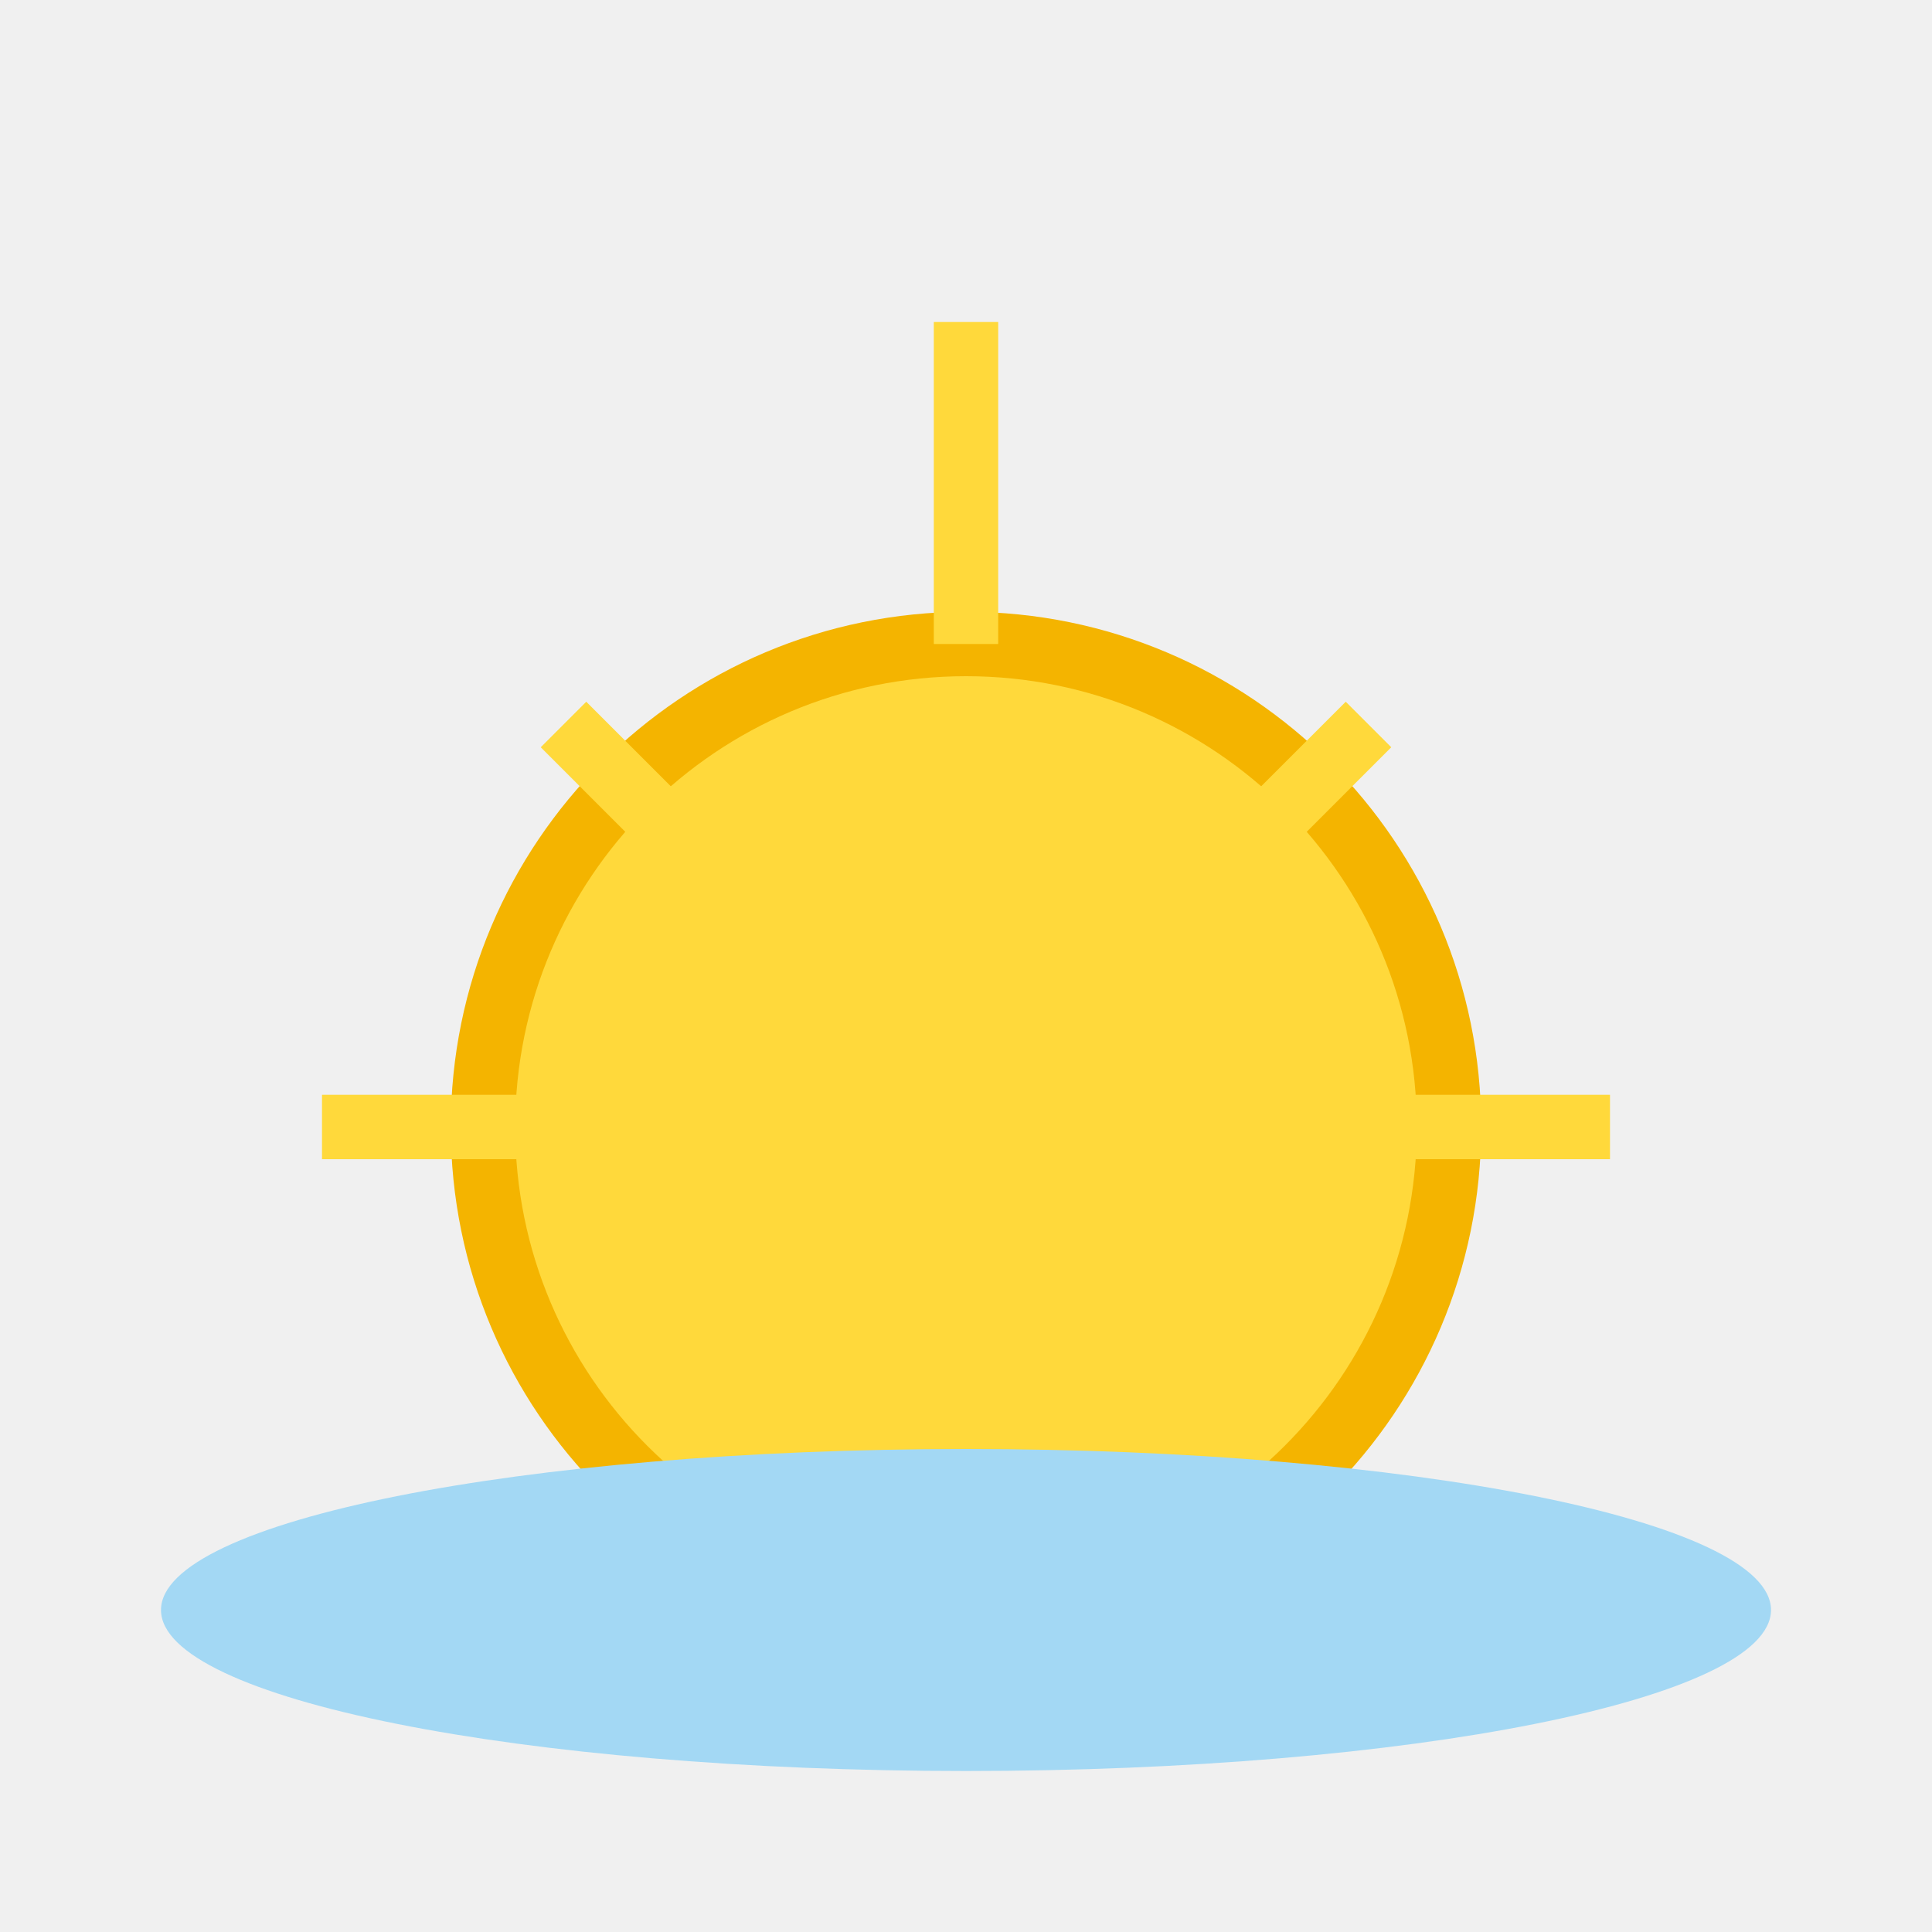
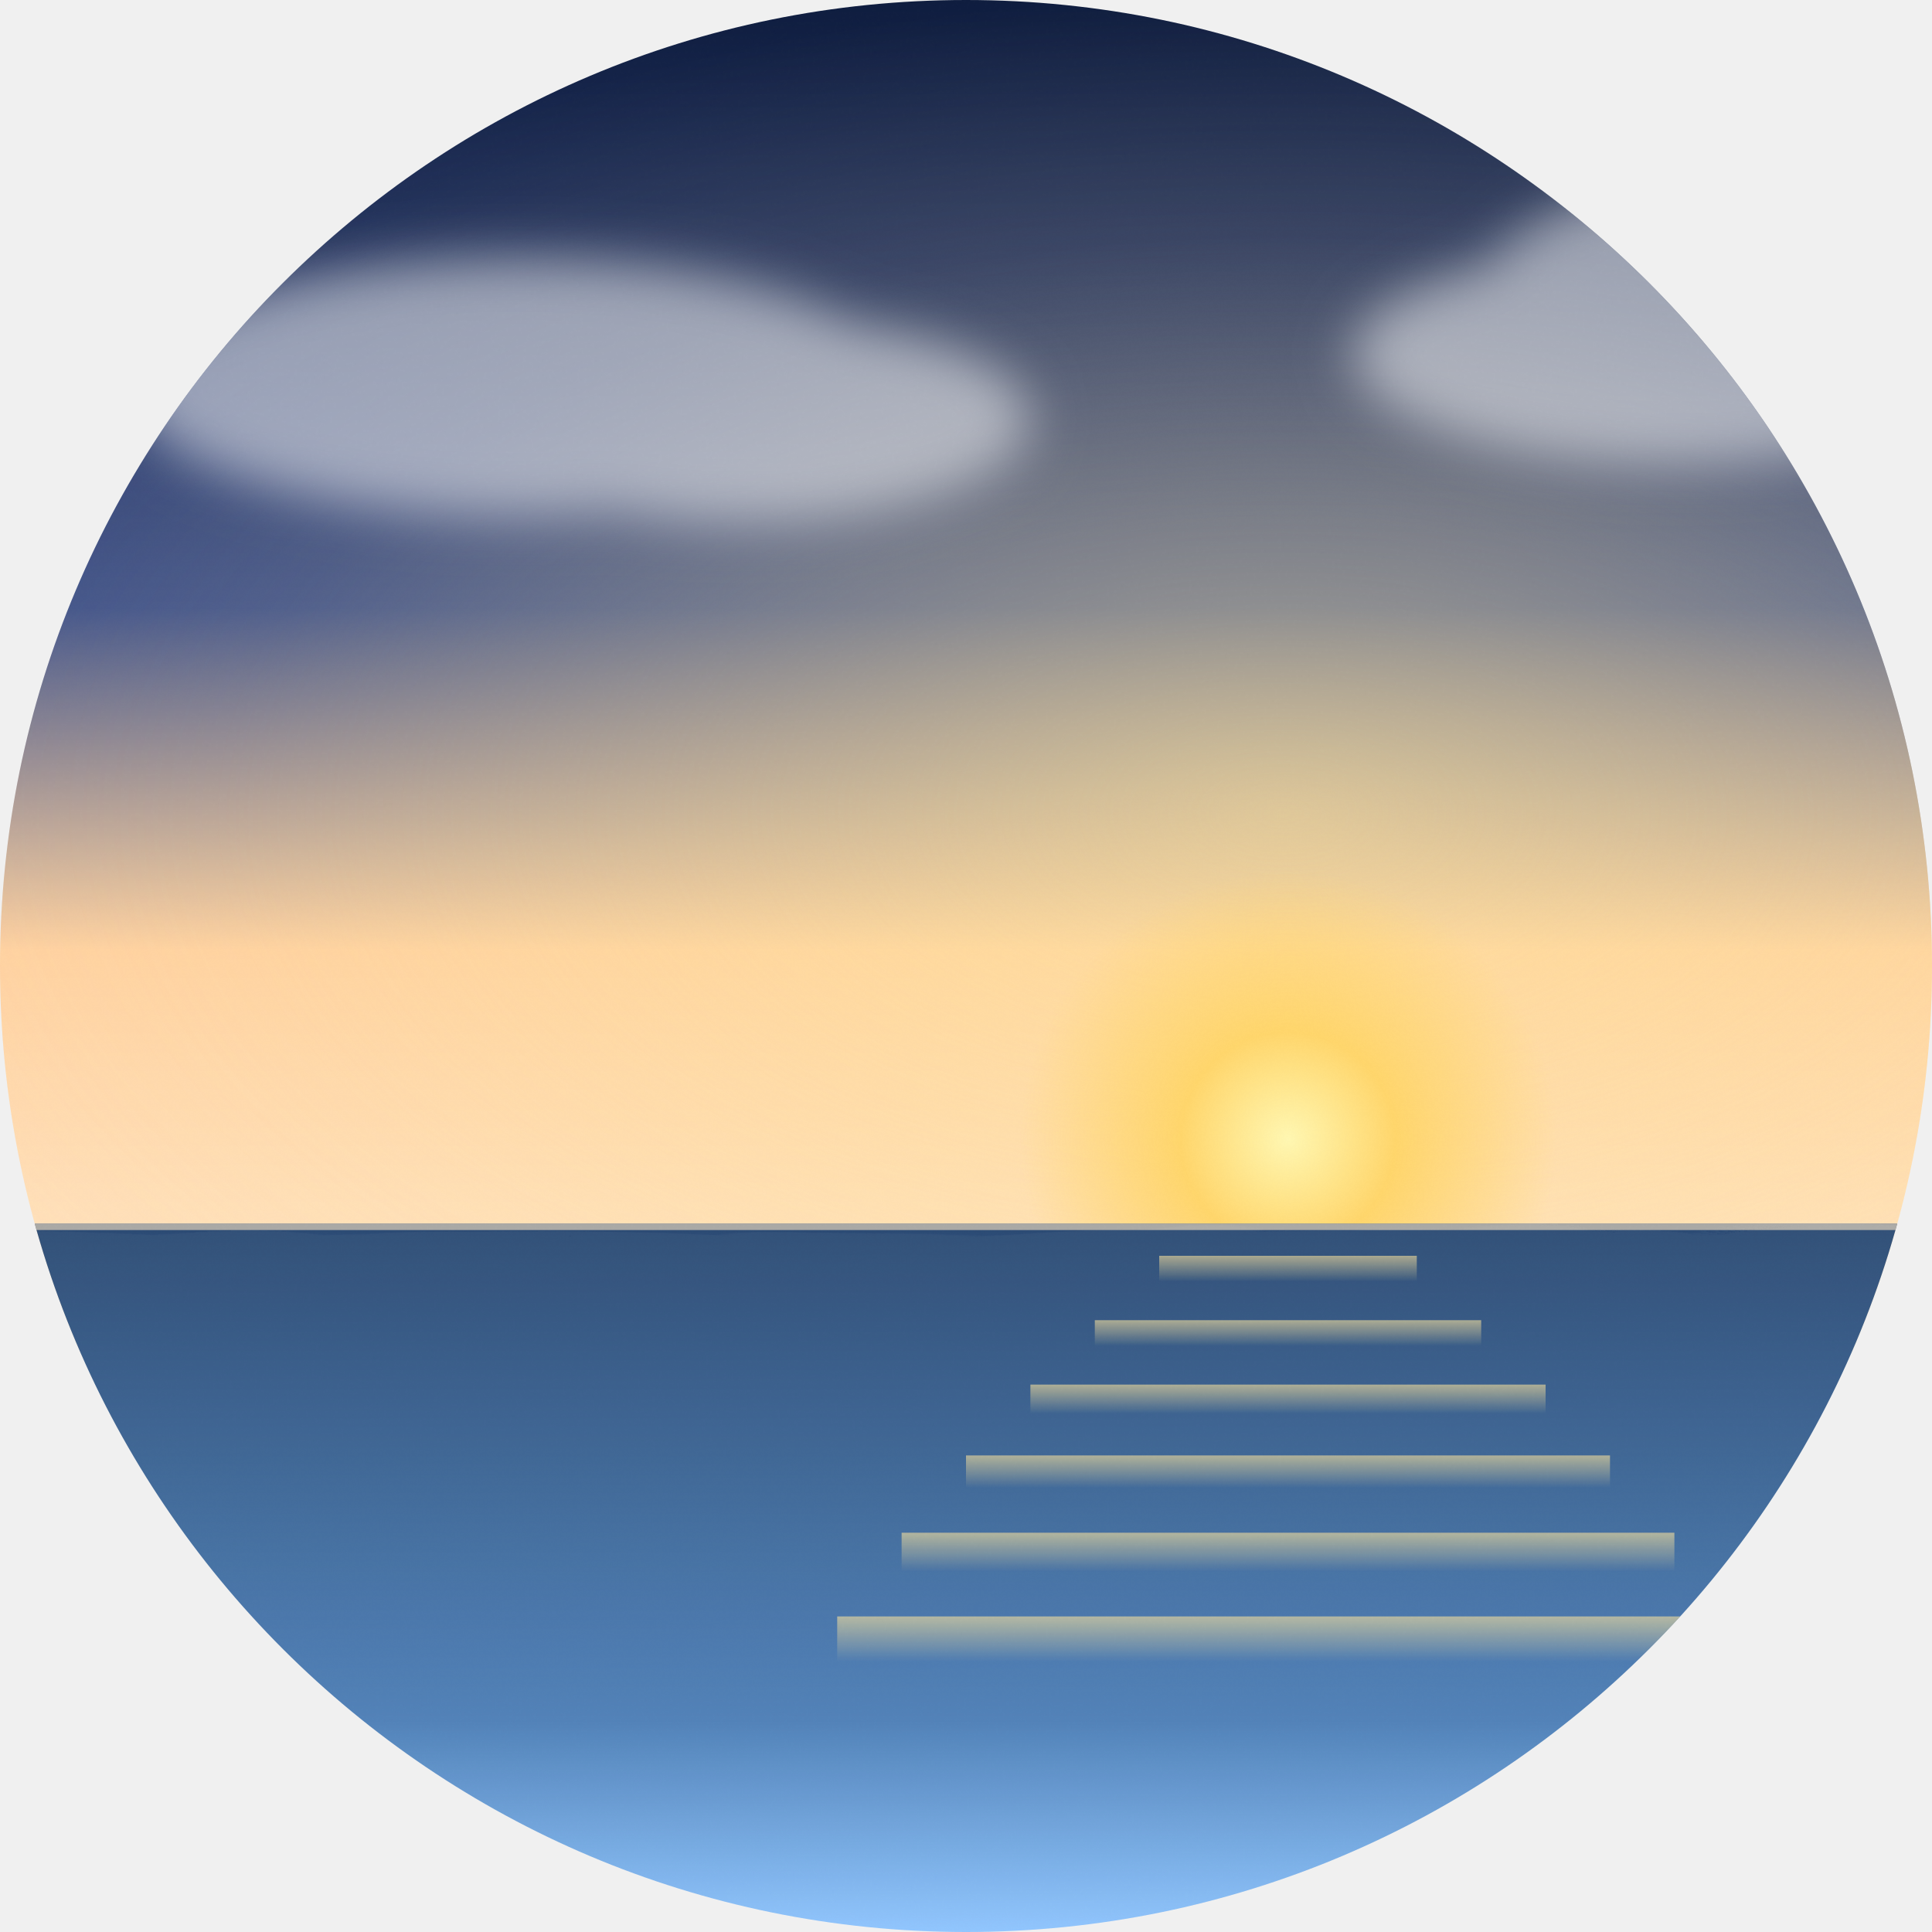
- <svg xmlns="http://www.w3.org/2000/svg" width="120" height="120" viewBox="0 0 120 120">
-   <circle cx="60" cy="70" r="30" fill="#FFD93B" stroke="#F4B400" stroke-width="4" />
-   <ellipse cx="60" cy="100" rx="50" ry="10" fill="#A3D8F4" />
-   <g>
-     <line x1="60" y1="20" x2="60" y2="40" stroke="#FFD93B" stroke-width="4" />
-     <line x1="100" y1="70" x2="80" y2="70" stroke="#FFD93B" stroke-width="4" />
-     <line x1="20" y1="70" x2="40" y2="70" stroke="#FFD93B" stroke-width="4" />
-     <line x1="85" y1="45" x2="75" y2="55" stroke="#FFD93B" stroke-width="4" />
-     <line x1="35" y1="45" x2="45" y2="55" stroke="#FFD93B" stroke-width="4" />
+ <svg xmlns="http://www.w3.org/2000/svg" viewBox="0 0 600 600" width="600" height="600" role="img" aria-labelledby="sunriseTitle sunriseDesc">
+   <defs>
+     <clipPath id="circleMask">
+       <circle cx="300" cy="300" r="300" />
+     </clipPath>
+     <linearGradient id="sunrise-sky" x1="0" y1="0" x2="0" y2="1">
+       <stop offset="0%" stop-color="#0D1B3D" />
+       <stop offset="45%" stop-color="#3A4E8A" />
+       <stop offset="70%" stop-color="#FFD1A1" />
+       <stop offset="100%" stop-color="#FFE7C6" />
+     </linearGradient>
+     <radialGradient id="sunrise-sun" cx="50%" cy="60%" r="35%">
+       <stop offset="0%" stop-color="#FFF7B1" />
+       <stop offset="40%" stop-color="#FFD66B" />
+       <stop offset="100%" stop-color="#FFD66B" stop-opacity="0" />
+     </radialGradient>
+     <linearGradient id="sunrise-ocean" x1="0" y1="0" x2="0" y2="1">
+       <stop offset="0%" stop-color="#2A4A73" />
+       <stop offset="70%" stop-color="#4C7EB6" />
+       <stop offset="100%" stop-color="#8EC5FF" />
+     </linearGradient>
+     <linearGradient id="sunrise-reflect" x1="0" y1="0" x2="0" y2="1">
+       <stop offset="0%" stop-color="#FFE59A" stop-opacity="0.9" />
+       <stop offset="100%" stop-color="#FFE59A" stop-opacity="0" />
+     </linearGradient>
+     <filter id="sunrise-cloud-blur" x="-20%" y="-20%" width="140%" height="140%">
+       <feGaussianBlur stdDeviation="8" />
+     </filter>
+     <radialGradient id="sunrise-ray-grad" cx="50%" cy="60%" r="60%">
+       <stop offset="0%" stop-color="#FFE59A" stop-opacity="0.6" />
+       <stop offset="70%" stop-color="#FFE59A" stop-opacity="0.12" />
+       <stop offset="100%" stop-color="#FFE59A" stop-opacity="0" />
+     </radialGradient>
+     <filter id="sunrise-grain" x="-20%" y="-20%" width="140%" height="140%">
+       <feTurbulence type="fractalNoise" baseFrequency="0.9" numOctaves="2" seed="3" />
+       <feColorMatrix type="saturate" values="0" />
+       <feComponentTransfer>
+         <feFuncA type="table" tableValues="0 0.08" />
+       </feComponentTransfer>
+     </filter>
+     <filter id="sunrise-ripples" x="-20%" y="-20%" width="140%" height="140%">
+       <feTurbulence type="turbulence" baseFrequency="0.01 0.08" numOctaves="2" seed="5" />
+       <feDisplacementMap in="SourceGraphic" scale="8" xChannelSelector="R" yChannelSelector="G" />
+     </filter>
+   </defs>
+   <g clip-path="url(#circleMask)">
+     <rect width="800" height="420" fill="url(#sunrise-sky)" />
+     <rect width="800" height="420" fill="url(#sunrise-ray-grad)" />
+     <g filter="url(#sunrise-cloud-blur)" opacity="0.5">
+       <ellipse cx="160" cy="120" rx="120" ry="40" fill="#FFFFFF" />
+       <ellipse cx="230" cy="130" rx="90" ry="32" fill="#FFFFFF" />
+       <ellipse cx="600" cy="90" rx="140" ry="44" fill="#FFFFFF" />
+       <ellipse cx="520" cy="110" rx="100" ry="34" fill="#FFFFFF" />
+     </g>
+     <circle cx="400" cy="330" r="120" fill="url(#sunrise-sun)" />
+     <rect x="0" y="380" width="800" height="220" fill="url(#sunrise-ocean)" />
+     <rect x="0" y="380" width="800" height="2" fill="#FFE7C6" opacity="0.6" />
+     <g opacity="0.65">
+       <rect x="360" y="390" width="80" height="8" fill="url(#sunrise-reflect)" />
+       <rect x="340" y="410" width="120" height="8" fill="url(#sunrise-reflect)" />
+       <rect x="320" y="430" width="160" height="9" fill="url(#sunrise-reflect)" />
+       <rect x="300" y="452" width="200" height="10" fill="url(#sunrise-reflect)" />
+       <rect x="280" y="476" width="240" height="12" fill="url(#sunrise-reflect)" />
+       <rect x="260" y="502" width="280" height="14" fill="url(#sunrise-reflect)" />
+     </g>
+     <g filter="url(#sunrise-ripples)" opacity="0.4">
+       <rect x="0" y="380" width="800" height="220" fill="#FFFFFF" opacity="0.08" />
+     </g>
+     <rect width="800" height="600" filter="url(#sunrise-grain)" opacity="0.16" />
  </g>
</svg>
